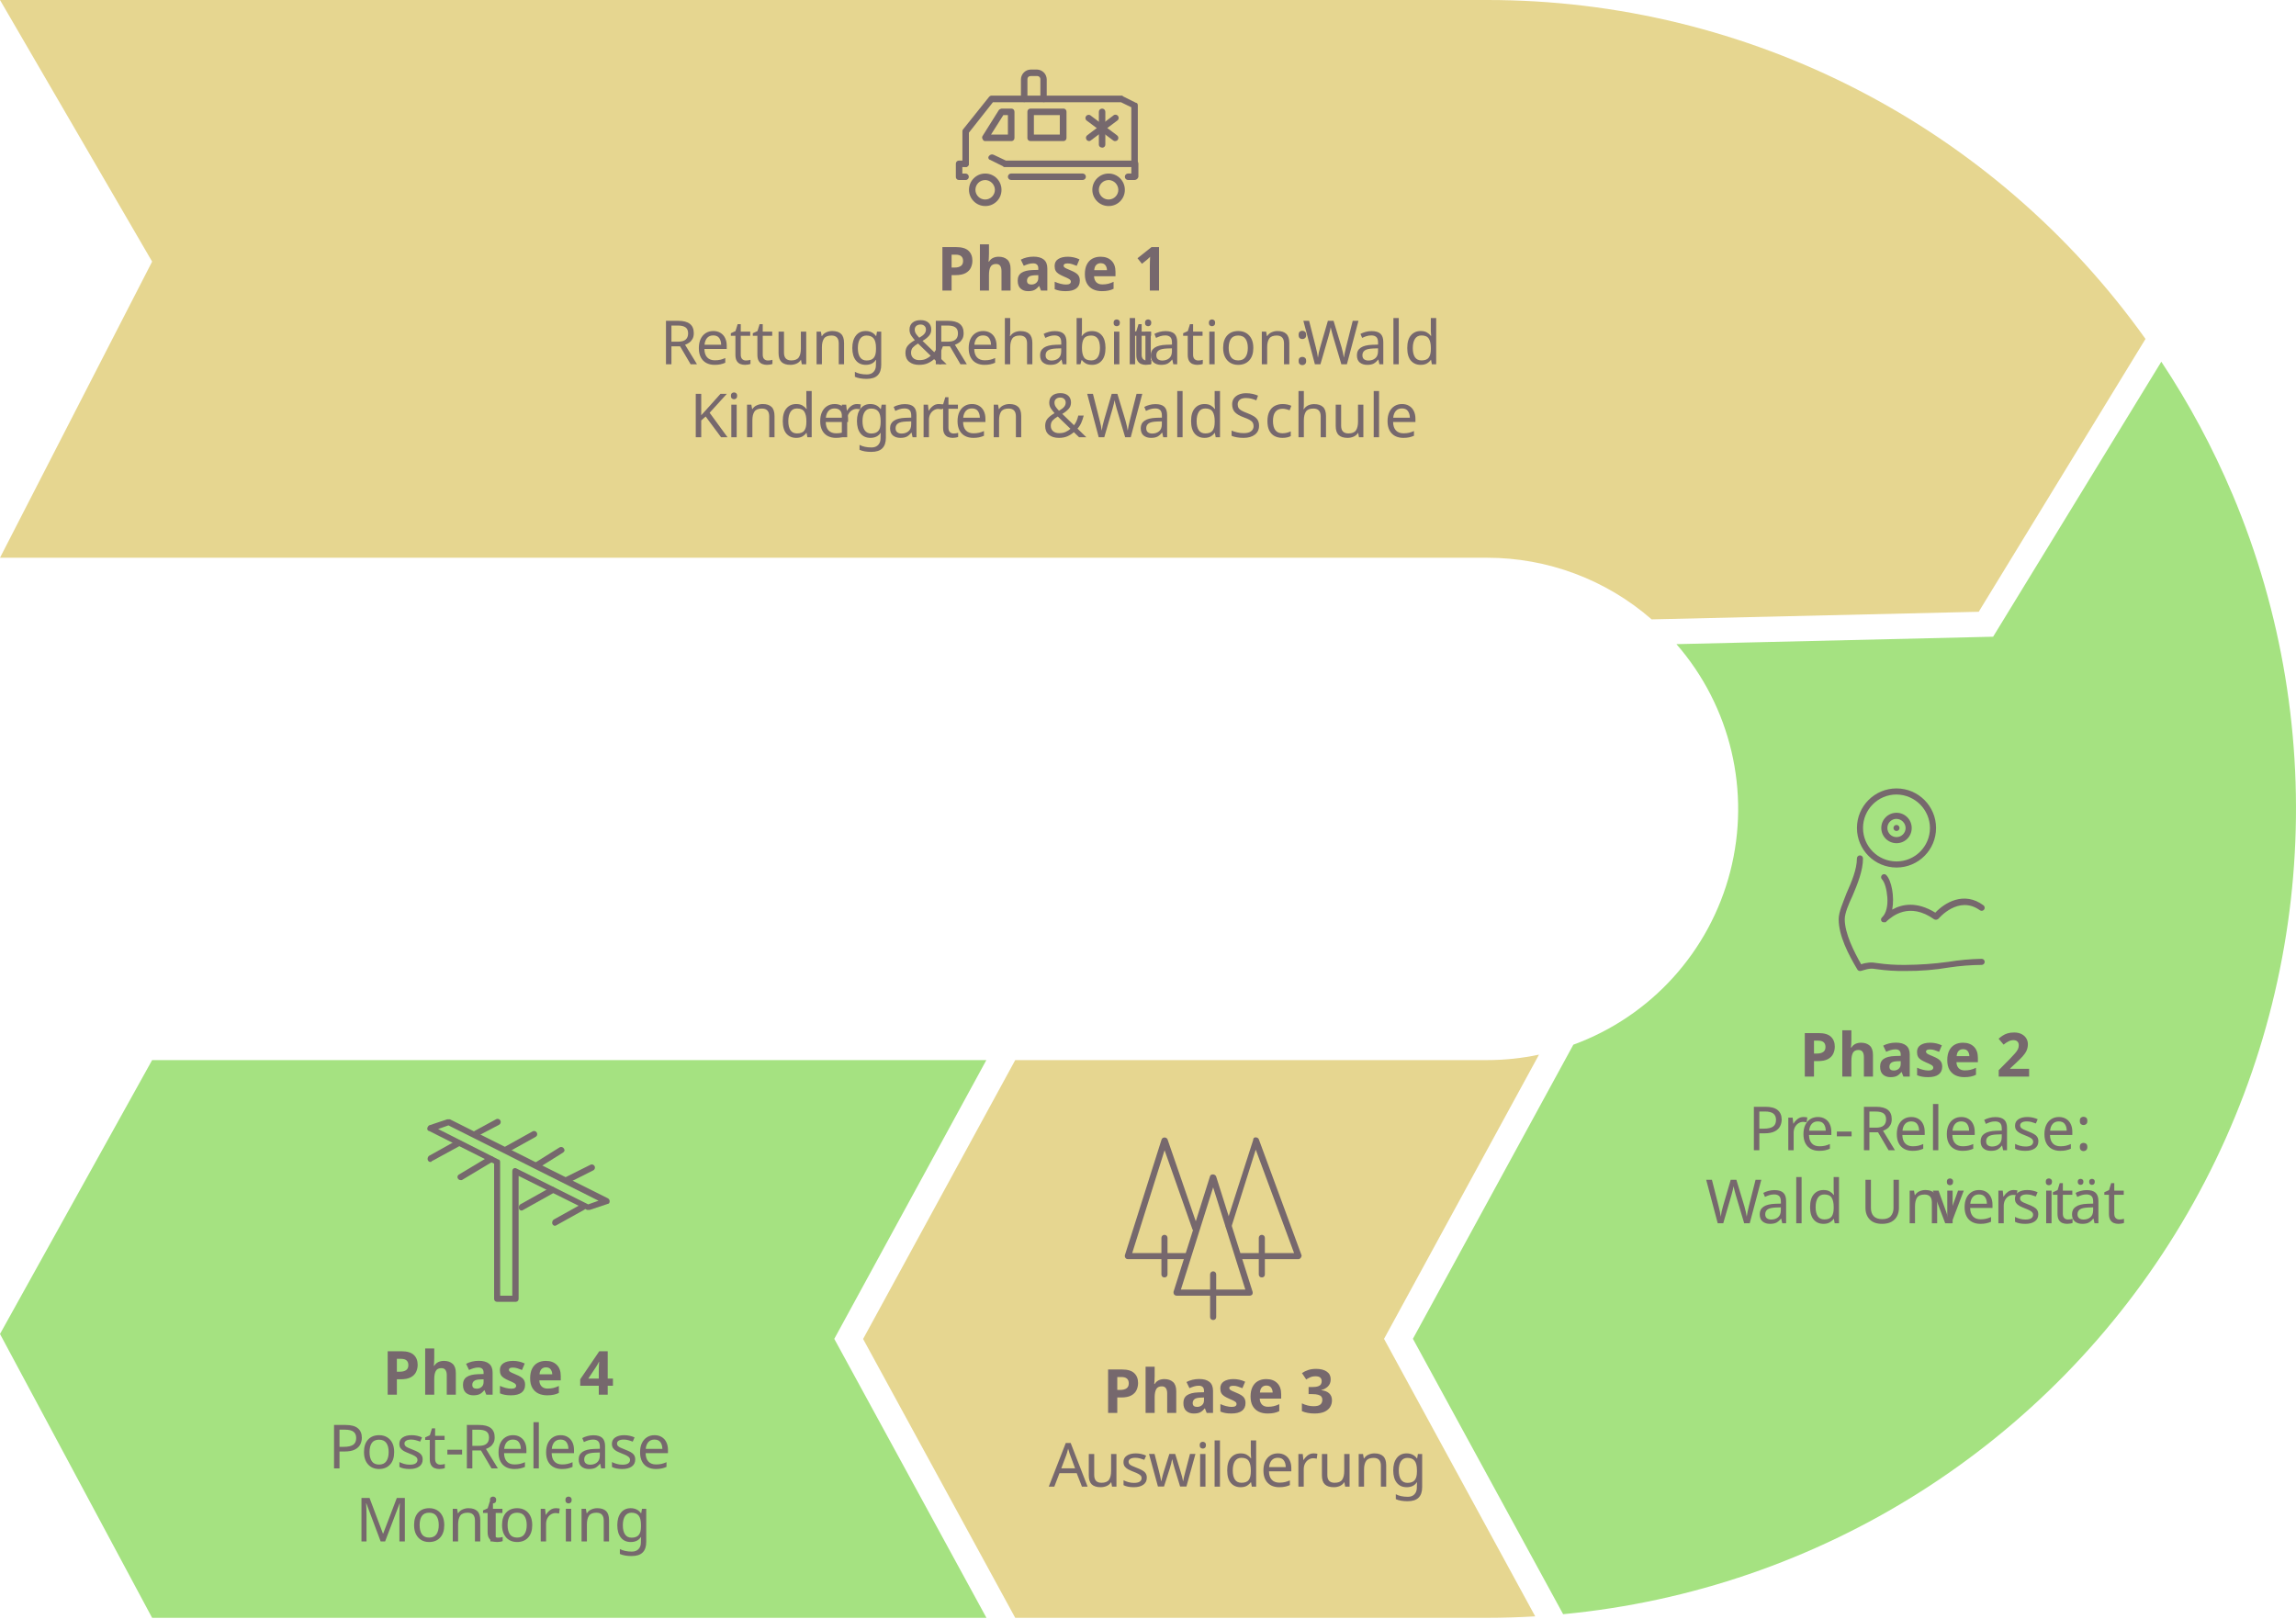
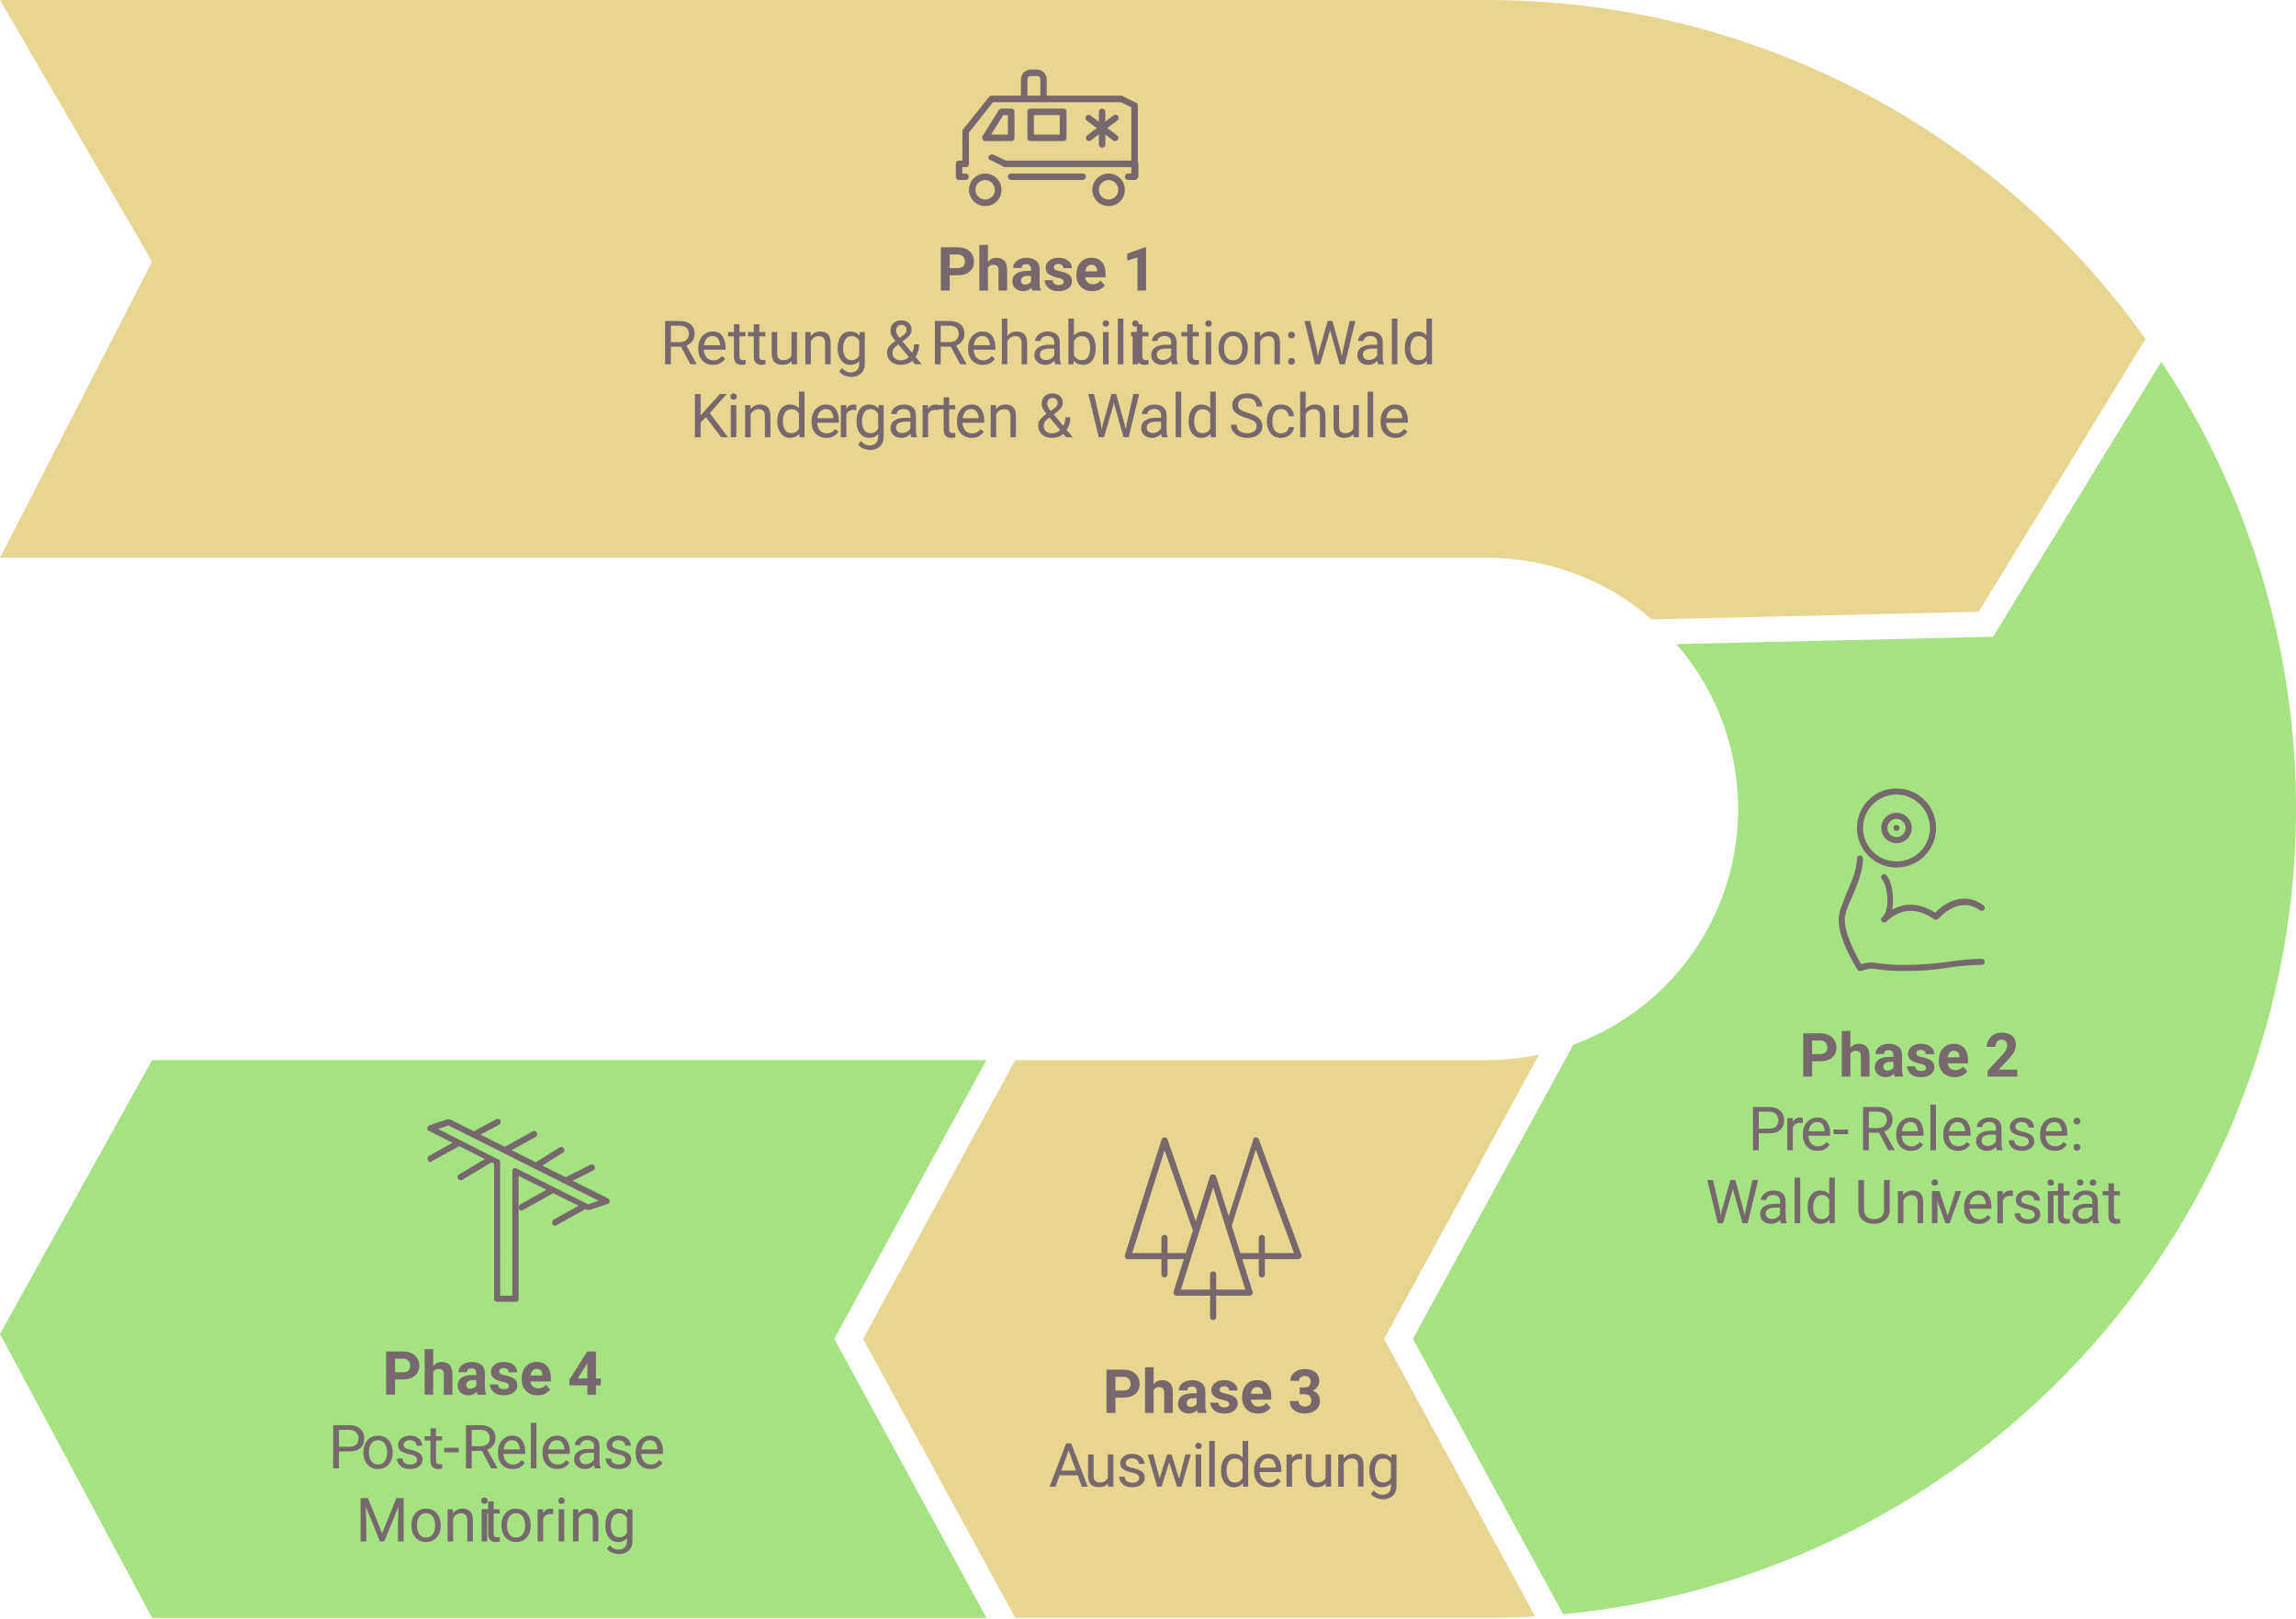
<svg xmlns="http://www.w3.org/2000/svg" id="Layer_1" data-name="Layer 1" viewBox="0 0 905.57 638.53">
  <defs>
    <style>
      .cls-1 {
        fill: #e6d690;
      }

      .cls-2 {
        fill: #a5e281;
      }

      .cls-17, .cls-19, .cls-3, .cls-4, .cls-5 {
        isolation: isolate;
      }

      .cls-17, .cls-19, .cls-3, .cls-5 {
        font-size: 24px;
      }

      .cls-15, .cls-17, .cls-19, .cls-3, .cls-5 {
        fill: #76686d;
      }

      .cls-3 {
-         font-family: SFUIDisplay-Bold, SF UI Display;
+         font-family: -apple-system, BlinkMacSystemFont, "Segoe UI", "Roboto", "Oxygen", "Ubuntu", "Cantarell", "Fira Sans", "Droid Sans", "Helvetica Neue", sans-serif;
+ 
        font-weight: 700;
      }

      .cls-17, .cls-19, .cls-5 {
-         font-family: SFUIDisplay-Light, SF UI Display;
+         font-family: -apple-system, BlinkMacSystemFont, "Segoe UI", "Roboto", "Oxygen", "Ubuntu", "Cantarell", "Fira Sans", "Droid Sans", "Helvetica Neue", sans-serif;
+ 
      }

      .cls-6 {
        letter-spacing: 0em;
      }

      .cls-7 {
        letter-spacing: -0.01em;
      }

      .cls-8 {
        letter-spacing: -0.06em;
      }

      .cls-9 {
        letter-spacing: 0.01em;
      }

      .cls-10 {
        letter-spacing: -0.03em;
      }

      .cls-11 {
        letter-spacing: -0.01em;
      }

      .cls-12 {
        letter-spacing: 0em;
      }

      .cls-13 {
        letter-spacing: -0.02em;
      }

      .cls-14 {
        letter-spacing: 0.01em;
      }

      .cls-16 {
        letter-spacing: -0.01em;
      }

      .cls-17 {
        letter-spacing: -0.04em;
      }

      .cls-18 {
        letter-spacing: -0.02em;
      }

      .cls-19 {
        letter-spacing: -0.04em;
      }

      .cls-20 {
        letter-spacing: -0.02em;
      }
    </style>
  </defs>
  <g>
    <g>
      <path class="cls-1" d="M586.5,220a98.65,98.65,0,0,1,64.93,24.31l129-3,65.78-107.62A318.76,318.76,0,0,0,586.5,0H0L60,103.19,0,220Z" />
      <polygon class="cls-2" points="329.05 528.11 389.03 418.15 60 418.15 0 526.18 60 638.15 389.07 638.15 329.05 528.11" />
      <path class="cls-2" d="M880.45,194.84a318.35,318.35,0,0,0-28-52.17L786.11,251.15l-124.9,2.93a99,99,0,0,1-40.67,158l-63.27,116,59.25,108.63a319.21,319.21,0,0,0,263.93-441.9Z" />
      <path class="cls-1" d="M545.88,528.11,607,416a99.1,99.1,0,0,1-20.53,2.15H400.42l-60,110,60,110h186c6.39,0,12.75-.21,19.09-.58Z" />
    </g>
    <g>
      <text class="cls-3" transform="translate(369.54 114.61)">Phase 1</text>
      <g class="cls-4">
        <text class="cls-5" transform="translate(260.34 143.68)">
          <tspan class="cls-6">R</tspan>
          <tspan x="13.98" y="0">ettung &amp; </tspan>
          <tspan class="cls-6" x="106.43" y="0">R</tspan>
          <tspan x="120.41" y="0">ehabili</tspan>
          <tspan class="cls-7" x="185.63" y="0">t</tspan>
          <tspan x="192.45" y="0">ation: </tspan>
          <tspan class="cls-8" x="253.44" y="0">W</tspan>
          <tspan x="273.73" y="0">ald</tspan>
        </text>
        <text class="cls-5" transform="translate(272.09 172.48)">
          <tspan class="cls-9">K</tspan>
          <tspan x="14.31" y="0">inde</tspan>
          <tspan class="cls-10" x="57.89" y="0">r</tspan>
          <tspan class="cls-11" x="64.59" y="0">g</tspan>
          <tspan x="77.86" y="0">a</tspan>
          <tspan class="cls-12" x="90.14" y="0">r</tspan>
          <tspan class="cls-13" x="97.68" y="0">t</tspan>
          <tspan x="104.26" y="0">en &amp; </tspan>
          <tspan class="cls-8" x="156.43" y="0">W</tspan>
          <tspan x="176.72" y="0">ald </tspan>
          <tspan class="cls-14" x="212.45" y="0">S</tspan>
          <tspan x="226.49" y="0">chule</tspan>
        </text>
      </g>
      <g>
        <path class="cls-15" d="M447.49,65.89a1.21,1.21,0,0,1-1.28-1.28V42.32l-4.1-2H391.63l-9.48,12v12.3a1.28,1.28,0,1,1-2.56,0h0V51.8a.94.94,0,0,1,.26-.77L390.1,38.22a1.33,1.33,0,0,1,1-.51h51.25c.26,0,.51,0,.51.26L448,40.53c.51,0,.77.51.77,1V64.59a1.21,1.21,0,0,1-1.12,1.3Z" />
        <path class="cls-15" d="M398.81,55.65H388.56c-.51,0-.77-.26-1-.77a1.14,1.14,0,0,1,0-1.28L394,43.35a1.94,1.94,0,0,1,1-.51h3.84a1.21,1.21,0,0,1,1.28,1.28V54.36A1.21,1.21,0,0,1,399,55.65Zm-7.94-2.56h6.66V45.4h-1.8Z" />
        <path class="cls-15" d="M447.49,71h-2.56a1.28,1.28,0,0,1,0-2.56h1.28V65.9h-50c-.26,0-.51,0-.51-.26l-5.12-2.56a.92.92,0,0,1-.51-1.54,1.47,1.47,0,0,1,1.79-.51l4.87,2.31h51A1.21,1.21,0,0,1,449,64.62v5.12A1.62,1.62,0,0,1,447.49,71Z" />
        <path class="cls-15" d="M380.87,71h-2.56A1.21,1.21,0,0,1,377,69.74V64.62a1.21,1.21,0,0,1,1.14-1.28h2.7a1.28,1.28,0,0,1,0,2.56h-1.28v2.56h1.28a1.28,1.28,0,0,1,0,2.56Z" />
        <path class="cls-15" d="M427,71H398.81a1.28,1.28,0,0,1,0-2.56H427A1.28,1.28,0,0,1,427,71Z" />
        <path class="cls-15" d="M434.68,58.21a1.21,1.21,0,0,1-1.28-1.28V44.11a1.28,1.28,0,0,1,2.56,0h0V57a1.21,1.21,0,0,1-1.17,1.25Z" />
        <path class="cls-15" d="M439.81,55.65a.94.94,0,0,1-.77-.26L428.79,47.7a1.28,1.28,0,1,1,1.54-2l10.25,7.69a1.27,1.27,0,0,1,.27,1.78h0A1.33,1.33,0,0,1,439.81,55.65Z" />
        <path class="cls-15" d="M429.56,55.65a1.33,1.33,0,0,1-1-.51,1.27,1.27,0,0,1,.25-1.78h0L439,45.65a1.28,1.28,0,1,1,1.54,2l-10.25,7.69A.94.94,0,0,1,429.56,55.65Z" />
        <path class="cls-15" d="M419.31,55.65H406.5a1.21,1.21,0,0,1-1.28-1.28V44.11a1.21,1.21,0,0,1,1.14-1.28h13a1.21,1.21,0,0,1,1.28,1.28V54.36a1.21,1.21,0,0,1-1.12,1.29Zm-11.53-2.56H418V45.4H407.78Z" />
        <path class="cls-15" d="M437.24,81.27a6.41,6.41,0,1,1,6.41-6.41h0a6.34,6.34,0,0,1-6.27,6.41Zm0-10.25a3.84,3.84,0,1,0,3.84,3.84A3.94,3.94,0,0,0,437.24,71Z" />
        <path class="cls-15" d="M388.56,81.27A6.41,6.41,0,1,1,395,74.86h0a6.34,6.34,0,0,1-6.27,6.41Zm0-10.25a3.84,3.84,0,1,0,3.84,3.84A3.94,3.94,0,0,0,388.56,71Z" />
        <path class="cls-15" d="M411.62,40.27A1.21,1.21,0,0,1,410.34,39V31.3A1.21,1.21,0,0,0,409.21,30h-2.7a1.21,1.21,0,0,0-1.28,1.28V39a1.28,1.28,0,1,1-2.56,0h0V31.27a3.94,3.94,0,0,1,3.84-3.84H409a3.94,3.94,0,0,1,3.84,3.84V39a1.21,1.21,0,0,1-1.1,1.31Z" />
      </g>
    </g>
    <g>
      <text class="cls-3" transform="translate(709.68 424.64)">Phase 2</text>
      <g class="cls-4">
        <text class="cls-5" transform="translate(689.42 453.71)">
          <tspan class="cls-9">P</tspan>
          <tspan class="cls-10" x="13.86" y="0">r</tspan>
          <tspan x="20.57" y="0">e-</tspan>
          <tspan class="cls-6" x="43.41" y="0">R</tspan>
          <tspan x="57.39" y="0">elease:</tspan>
        </text>
        <text class="cls-5" transform="translate(672.66 482.51)">
          <tspan class="cls-8">W</tspan>
          <tspan x="20.29" y="0">ald Uni</tspan>
          <tspan class="cls-16" x="89.68" y="0">v</tspan>
          <tspan x="100.89" y="0">e</tspan>
          <tspan class="cls-6" x="113.48" y="0">r</tspan>
          <tspan x="120.84" y="0">si</tspan>
          <tspan class="cls-7" x="136.64" y="0">t</tspan>
          <tspan x="143.46" y="0">ät</tspan>
        </text>
      </g>
      <g>
        <path class="cls-15" d="M733.63,383a1.25,1.25,0,0,1-1-.48c-3.6-6-7.44-13.44-7.44-19.92,0-2.88,1.68-6.48,3.12-10.32,1.92-4.32,4.08-9.36,4.08-13.68a1.2,1.2,0,0,1,2.4,0c0,4.8-2.16,10.08-4.08,14.64-1.68,3.6-3.12,7-3.12,9.36,0,5.52,3.6,12.72,6.48,17.76a11.66,11.66,0,0,1,6.24-.48,70.38,70.38,0,0,0,11.28.72,128.94,128.94,0,0,0,16.8-1.2,92.26,92.26,0,0,1,13.2-1.2,1.2,1.2,0,0,1,0,2.4,91.89,91.89,0,0,0-12.72,1,98.73,98.73,0,0,1-17.24,1.4,71.79,71.79,0,0,1-11.52-.72c-1.92-.24-2.4-.48-6.24.72Z" />
        <path class="cls-15" d="M743.23,363.79a1.44,1.44,0,0,1-1-.24,1.16,1.16,0,0,1,0-1.64l0,0,.24-.24c1.44-1.44,2.16-4.32,1.92-7.68-.24-3.12-1-6-2.16-7.2a1.19,1.19,0,0,1,1.68-1.68c2.16,2.16,3.36,8.64,2.4,13.68,3.84-2.16,9.6-3.36,17,1.2,3.6-3.84,11.28-8.64,19-2.88a1.2,1.2,0,0,1-1.44,1.92h0c-8.4-6-16.08,3.12-16.32,3.36a1.48,1.48,0,0,1-1.68.24c-9.84-7-16.56-1.2-18.72.72l-.24.24C744,363.79,743.47,363.79,743.23,363.79Z" />
        <path class="cls-15" d="M748,327.79a1.2,1.2,0,0,1,0-2.4h0a1.2,1.2,0,0,1,0,2.4Z" />
        <path class="cls-15" d="M748,332.59a6,6,0,1,1,6-6,5.94,5.94,0,0,1-5.88,6Zm0-9.6a3.6,3.6,0,1,0,3.6,3.6h0A3.69,3.69,0,0,0,748,323Z" />
        <path class="cls-15" d="M748,342.19a15.6,15.6,0,1,1,15.6-15.6h0a15.57,15.57,0,0,1-15.54,15.6Zm0-28.8a13.2,13.2,0,1,0,13.2,13.2h0a13.32,13.32,0,0,0-13.2-13.2Z" />
      </g>
    </g>
    <g>
      <text class="cls-3" transform="translate(434.89 557.32)">Phase 3</text>
      <g class="cls-4">
        <text class="cls-17" transform="translate(413.65 586.39)">A<tspan class="cls-18" x="13.89" y="0">uswilderung</tspan>
        </text>
      </g>
      <g id="_Group_" data-name=" Group ">
        <g id="_Group_2" data-name=" Group 2">
          <path id="_Path_" data-name=" Path " class="cls-15" d="M467.68,496.67h-22.8a1.25,1.25,0,0,1-1-.48,1.44,1.44,0,0,1-.24-1l14.44-45.52a1.22,1.22,0,0,1,1.2-1h0a1.32,1.32,0,0,1,1.2.72l12,34.8a1.14,1.14,0,0,1-2.16.72l-11-31.2-12.76,40.56h21.12a1.2,1.2,0,1,1,0,2.4Z" />
        </g>
        <g id="_Group_3" data-name=" Group 3">
          <path id="_Path_2" data-name=" Path 2" class="cls-15" d="M512.08,496.67h-22.8a1.2,1.2,0,0,1,0-2.4H510.4l-15.12-40.8-9.6,30.48a1.14,1.14,0,1,1-2.2-.61l0-.11,10.8-33.6a.88.88,0,0,1,1-1,1.32,1.32,0,0,1,1.2.72l16.8,45.6c.24.48,0,.72-.24,1.2A1.25,1.25,0,0,1,512.08,496.67Z" />
        </g>
        <g id="_Group_4" data-name=" Group 4">
          <path id="_Path_3" data-name=" Path 3" class="cls-15" d="M478.48,520.67a1.13,1.13,0,0,1-1.2-1.2v-16.8a1.2,1.2,0,0,1,2.4,0h0v16.8a1.13,1.13,0,0,1-1.06,1.2Z" />
        </g>
        <g id="_Group_5" data-name=" Group 5">
          <path id="_Path_4" data-name=" Path 4" class="cls-15" d="M497.68,503.87a1.13,1.13,0,0,1-1.2-1.2v-14.4a1.2,1.2,0,0,1,2.4,0v14.4a1.13,1.13,0,0,1-1.06,1.2Z" />
        </g>
        <g id="_Group_6" data-name=" Group 6">
          <path id="_Path_5" data-name=" Path 5" class="cls-15" d="M459.28,503.87a1.13,1.13,0,0,1-1.2-1.2v-14.4a1.2,1.2,0,1,1,2.4,0v14.4a1.13,1.13,0,0,1-1.06,1.2Z" />
        </g>
        <g id="_Group_7" data-name=" Group 7">
          <path id="_Compound_Path_" data-name=" Compound Path " class="cls-15" d="M492.88,511.07h-28.8a1.25,1.25,0,0,1-1-.48,1.44,1.44,0,0,1-.24-1l14.4-45.6c.24-1,1.92-1,2.4,0l14.44,45.68c0,.48,0,.72-.24,1A1.25,1.25,0,0,1,492.88,511.07Zm-27.12-2.4h25.42l-12.7-40.32Z" />
        </g>
      </g>
    </g>
    <g>
      <text class="cls-3" transform="translate(150.75 550.14)">Phase 4</text>
      <g class="cls-4">
        <text class="cls-19" transform="translate(129.42 579.21)">P<tspan class="cls-18" x="12.83" y="0">ost-</tspan>
          <tspan class="cls-20" x="52.39" y="0">R</tspan>
          <tspan class="cls-18" x="65.89" y="0">elease</tspan>
        </text>
        <text class="cls-5" transform="translate(140.24 608.01)">Moni<tspan class="cls-13" x="49.88" y="0">t</tspan>
          <tspan x="56.46" y="0">oring</tspan>
        </text>
      </g>
      <g>
        <path class="cls-15" d="M169.72,458.32c-.48,0-.72-.24-1-.72a1.59,1.59,0,0,1,.48-1.68l10.79-6a1.24,1.24,0,1,1,1.2,2.16l-11,6C170.2,458.32,170,458.32,169.72,458.32Z" />
        <path class="cls-15" d="M181.7,465.49a1.25,1.25,0,0,1-1-.48,1.12,1.12,0,0,1,.11-1.58l.13-.1,12-7.19a1.26,1.26,0,0,1,1.68.48c.48.72.24,1.2-.48,1.68l-12,7.19Z" />
        <path class="cls-15" d="M205.67,477.49c-.48,0-.72-.24-1-.72a1.59,1.59,0,0,1,.48-1.68l12-6.71a1.24,1.24,0,1,1,1.2,2.16l-12,6.71A.88.88,0,0,1,205.67,477.49Z" />
        <path class="cls-15" d="M218.85,483.49c-.48,0-.72-.24-1-.72a1.59,1.59,0,0,1,.48-1.68l10.79-6a1.24,1.24,0,1,1,1.2,2.16l-10.79,6A.88.88,0,0,1,218.85,483.49Z" />
        <path class="cls-15" d="M203.27,513.49h-7.19a1.13,1.13,0,0,1-1.2-1.2V459L169.23,446.1c-.48,0-.72-.48-.72-1a2,2,0,0,1,.72-1.2l7.19-2.4h1l62.32,31.16a1.32,1.32,0,0,1,.72,1.2c0,.48-.24,1-.72,1l-7.19,2.4h-1l-27-13.42v48.42a1.13,1.13,0,0,1-1,1.23Zm-6-2.4h4.79V461.92a1.25,1.25,0,0,1,.48-1,1.07,1.07,0,0,1,1.2,0L232,475.06l4.07-1.44-59.2-29.72-4.07,1.44,23.73,12c.48,0,.72.48.72,1Z" />
        <path class="cls-15" d="M187.69,448.49c-.48,0-1-.24-1-.72a1.59,1.59,0,0,1,.48-1.68l8.39-4.55a1.24,1.24,0,1,1,1.2,2.16l-8.63,4.55C188.17,448.49,187.93,448.49,187.69,448.49Z" />
        <path class="cls-15" d="M199.68,454.73c-.48,0-.72-.24-1-.72a1.59,1.59,0,0,1,.48-1.68l10.79-6a1.24,1.24,0,1,1,1.2,2.16l-10.79,6A.88.88,0,0,1,199.68,454.73Z" />
        <path class="cls-15" d="M211.66,460.72a1.13,1.13,0,0,1-.52-2.16l9.59-6a1.26,1.26,0,0,1,1.68.48c.48.72.24,1.2-.48,1.68l-9.59,6Z" />
        <path class="cls-15" d="M223.65,466.71c-.48,0-1-.24-1-.72a1.59,1.59,0,0,1,.48-1.68l9.59-4.79a1.24,1.24,0,1,1,1.2,2.16l-9.55,4.81A.88.88,0,0,1,223.65,466.71Z" />
      </g>
    </g>
  </g>
</svg>
